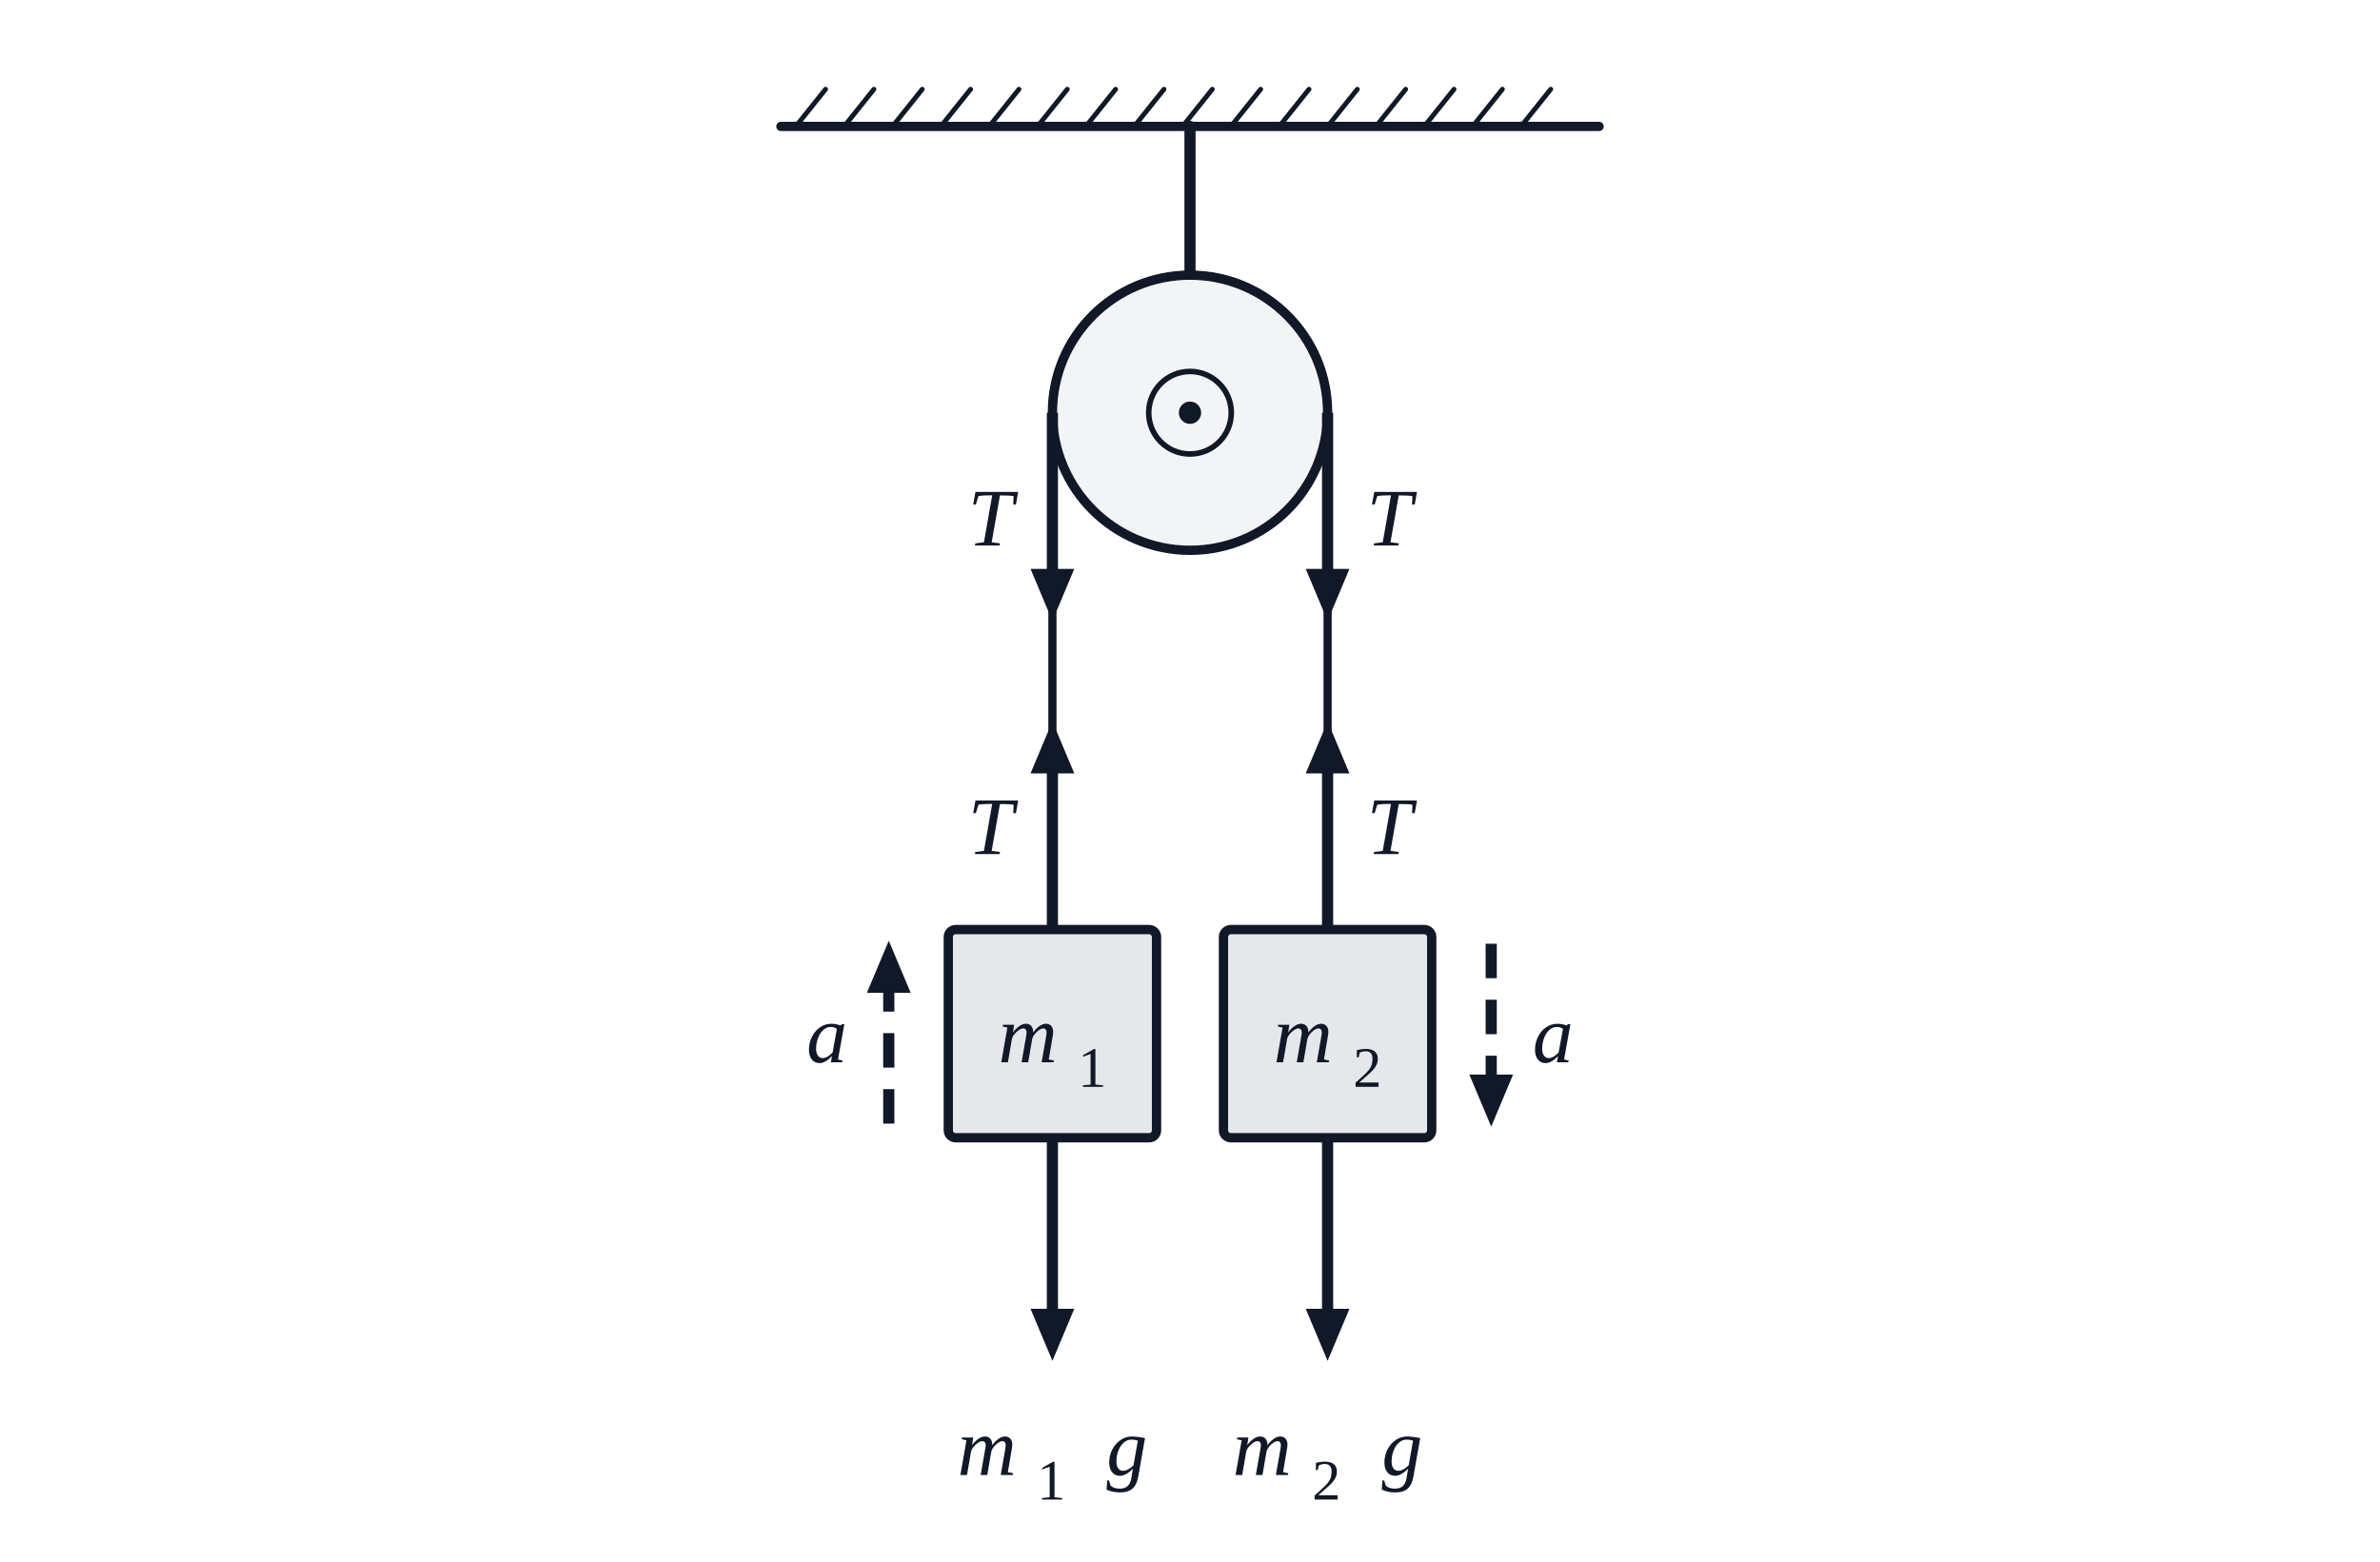
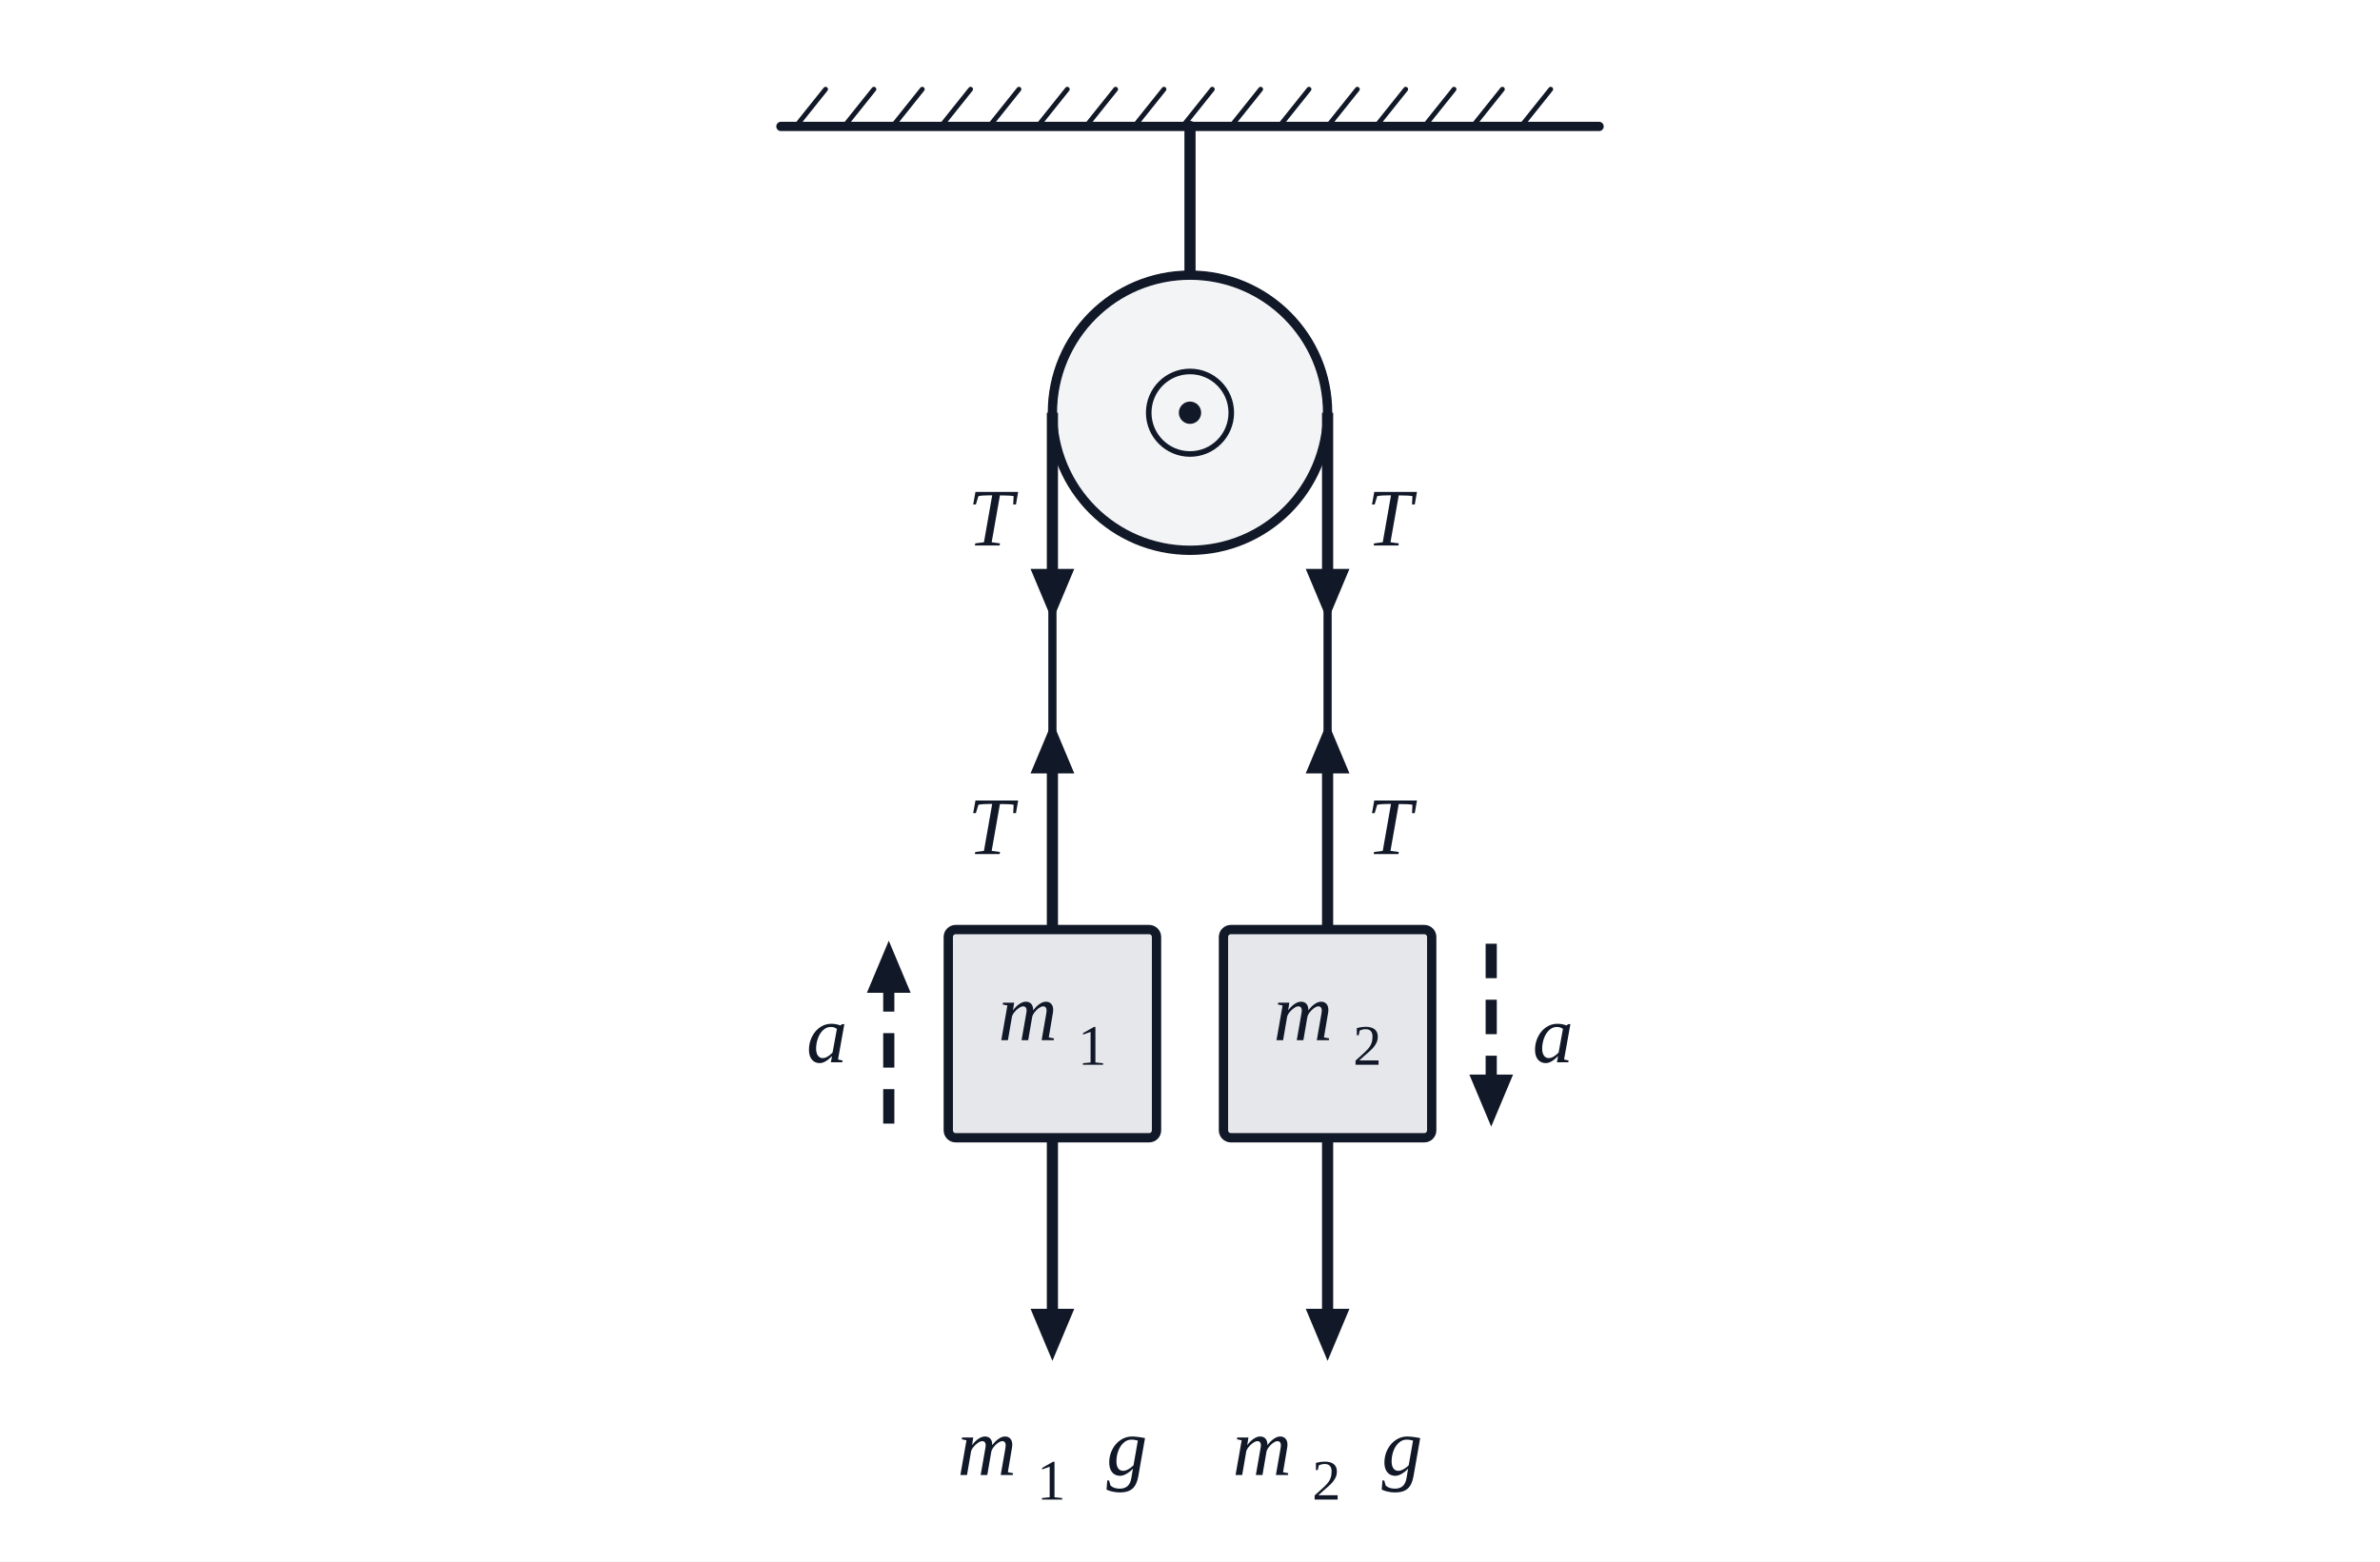
<svg xmlns="http://www.w3.org/2000/svg" viewBox="0 0 640 420" width="640" height="420" role="img" aria-label="An Atwood machine: two objects hanging from a string over a pulley" id="g-pulley">
  <rect class="paper" width="640" height="420" fill="#fff">
</rect>
  <g fill="none" stroke-linecap="round">
    <line x1="210" y1="34" x2="430" y2="34" stroke="#111827" stroke-width="2.5">
</line>
    <line x1="214" y1="34" x2="222" y2="24" stroke="#111827" stroke-width="1.3">
</line>
    <line x1="227" y1="34" x2="235" y2="24" stroke="#111827" stroke-width="1.3">
</line>
    <line x1="240" y1="34" x2="248" y2="24" stroke="#111827" stroke-width="1.3">
</line>
    <line x1="253" y1="34" x2="261" y2="24" stroke="#111827" stroke-width="1.3">
</line>
    <line x1="266" y1="34" x2="274" y2="24" stroke="#111827" stroke-width="1.3">
</line>
    <line x1="279" y1="34" x2="287" y2="24" stroke="#111827" stroke-width="1.3">
</line>
    <line x1="292" y1="34" x2="300" y2="24" stroke="#111827" stroke-width="1.3">
</line>
    <line x1="305" y1="34" x2="313" y2="24" stroke="#111827" stroke-width="1.3">
</line>
    <line x1="318" y1="34" x2="326" y2="24" stroke="#111827" stroke-width="1.3">
</line>
    <line x1="331" y1="34" x2="339" y2="24" stroke="#111827" stroke-width="1.3">
</line>
    <line x1="344" y1="34" x2="352" y2="24" stroke="#111827" stroke-width="1.3">
</line>
    <line x1="357" y1="34" x2="365" y2="24" stroke="#111827" stroke-width="1.3">
</line>
    <line x1="370" y1="34" x2="378" y2="24" stroke="#111827" stroke-width="1.3">
</line>
    <line x1="383" y1="34" x2="391" y2="24" stroke="#111827" stroke-width="1.3">
</line>
    <line x1="396" y1="34" x2="404" y2="24" stroke="#111827" stroke-width="1.3">
</line>
    <line x1="409" y1="34" x2="417" y2="24" stroke="#111827" stroke-width="1.3">
</line>
    <line x1="320" y1="34" x2="320" y2="111" stroke="#111827" stroke-width="3">
</line>
    <polyline points="283,111 283,250" stroke="#111827" stroke-width="2.2" stroke-linejoin="round">
</polyline>
    <polyline points="357,111 357,250" stroke="#111827" stroke-width="2.2" stroke-linejoin="round">
</polyline>
    <circle cx="320" cy="111" r="37" fill="#f3f4f6" stroke="#111827" stroke-width="2.5">
</circle>
    <circle cx="320" cy="111" r="11.1" stroke="#111827" stroke-width="1.5">
</circle>
    <circle cx="320" cy="111" r="3" fill="#111827">
</circle>
    <path d="M283,111 A37,37 0 0 1 357,111" stroke="#111827" stroke-width="2.2">
</path>
    <g transform="translate(283 306) rotate(0)">
      <rect x="-28" y="-56" width="56" height="56" rx="2" fill="#e5e7eb" stroke="#111827" stroke-width="2.5">
</rect>
    </g>
    <g transform="translate(357 306) rotate(0)">
      <rect x="-28" y="-56" width="56" height="56" rx="2" fill="#e5e7eb" stroke="#111827" stroke-width="2.5">
</rect>
    </g>
    <line x1="283" y1="203.8" x2="283" y2="250" stroke="#111827" stroke-width="3" stroke-linecap="butt">
</line>
    <polygon points="283,194 288.88,208 277.12,208" fill="#111827">
</polygon>
    <line x1="283" y1="157.2" x2="283" y2="111" stroke="#111827" stroke-width="3" stroke-linecap="butt">
</line>
    <polygon points="283,167 277.12,153 288.88,153" fill="#111827">
</polygon>
    <line x1="357" y1="203.8" x2="357" y2="250" stroke="#111827" stroke-width="3" stroke-linecap="butt">
</line>
    <polygon points="357,194 362.88,208 351.12,208" fill="#111827">
</polygon>
    <line x1="357" y1="157.2" x2="357" y2="111" stroke="#111827" stroke-width="3" stroke-linecap="butt">
</line>
    <polygon points="357,167 351.12,153 362.88,153" fill="#111827">
</polygon>
    <line x1="283" y1="356.2" x2="283" y2="306" stroke="#111827" stroke-width="3" stroke-linecap="butt">
</line>
    <polygon points="283,366 277.12,352 288.88,352" fill="#111827">
</polygon>
    <line x1="357" y1="356.2" x2="357" y2="306" stroke="#111827" stroke-width="3" stroke-linecap="butt">
</line>
    <polygon points="357,366 351.12,352 362.88,352" fill="#111827">
</polygon>
    <line x1="239" y1="262.8" x2="239" y2="303" stroke="#111827" stroke-width="3" stroke-dasharray="9.27 5.79" stroke-linecap="butt">
</line>
    <polygon points="239,253 244.88,267 233.12,267" fill="#111827">
</polygon>
    <line x1="401" y1="293.2" x2="401" y2="253" stroke="#111827" stroke-width="3" stroke-dasharray="9.27 5.79" stroke-linecap="butt">
</line>
    <polygon points="401,303 395.12,289 406.88,289" fill="#111827">
</polygon>
  </g>
  <text x="266.38" y="229.7" text-anchor="middle" font-family="'Times New Roman', Times, serif" font-size="22" fill="#111827" stroke="#fff" stroke-width="4" stroke-linejoin="round" paint-order="stroke">
    <tspan>
      <tspan font-style="italic">T</tspan>
    </tspan>
  </text>
  <text x="266.38" y="146.7" text-anchor="middle" font-family="'Times New Roman', Times, serif" font-size="22" fill="#111827" stroke="#fff" stroke-width="4" stroke-linejoin="round" paint-order="stroke">
    <tspan>
      <tspan font-style="italic">T</tspan>
    </tspan>
  </text>
  <text x="373.62" y="229.7" text-anchor="middle" font-family="'Times New Roman', Times, serif" font-size="22" fill="#111827" stroke="#fff" stroke-width="4" stroke-linejoin="round" paint-order="stroke">
    <tspan>
      <tspan font-style="italic">T</tspan>
    </tspan>
  </text>
  <text x="373.62" y="146.7" text-anchor="middle" font-family="'Times New Roman', Times, serif" font-size="22" fill="#111827" stroke="#fff" stroke-width="4" stroke-linejoin="round" paint-order="stroke">
    <tspan>
      <tspan font-style="italic">T</tspan>
    </tspan>
  </text>
  <text x="283" y="396.7" text-anchor="middle" font-family="'Times New Roman', Times, serif" font-size="22" fill="#111827" stroke="#fff" stroke-width="4" stroke-linejoin="round" paint-order="stroke">
    <tspan>
      <tspan font-style="italic">m</tspan>
    </tspan>
    <tspan dy="6.6" font-size="15.4">
      <tspan>1</tspan>
    </tspan>
    <tspan dy="-6.6">
      <tspan> </tspan>
      <tspan font-style="italic">g</tspan>
    </tspan>
  </text>
  <text x="357" y="396.7" text-anchor="middle" font-family="'Times New Roman', Times, serif" font-size="22" fill="#111827" stroke="#fff" stroke-width="4" stroke-linejoin="round" paint-order="stroke">
    <tspan>
      <tspan font-style="italic">m</tspan>
    </tspan>
    <tspan dy="6.6" font-size="15.4">
      <tspan>2</tspan>
    </tspan>
    <tspan dy="-6.6">
      <tspan> </tspan>
      <tspan font-style="italic">g</tspan>
    </tspan>
  </text>
  <text x="222.38" y="285.7" text-anchor="middle" font-family="'Times New Roman', Times, serif" font-size="22" fill="#111827" stroke="#fff" stroke-width="4" stroke-linejoin="round" paint-order="stroke">
    <tspan>
      <tspan font-style="italic">a</tspan>
    </tspan>
  </text>
  <text x="417.62" y="285.7" text-anchor="middle" font-family="'Times New Roman', Times, serif" font-size="22" fill="#111827" stroke="#fff" stroke-width="4" stroke-linejoin="round" paint-order="stroke">
    <tspan>
      <tspan font-style="italic">a</tspan>
    </tspan>
  </text>
-   <text x="283" y="285.7" text-anchor="middle" font-family="'Times New Roman', Times, serif" font-size="22" fill="#111827" stroke-linejoin="round" paint-order="stroke">
+   <text x="283" y="279.76" text-anchor="middle" font-family="'Times New Roman', Times, serif" font-size="22" fill="#111827" stroke-linejoin="round" paint-order="stroke">
    <tspan>
      <tspan font-style="italic">m</tspan>
    </tspan>
    <tspan dy="6.6" font-size="15.4">
      <tspan>1</tspan>
    </tspan>
  </text>
-   <text x="357" y="285.7" text-anchor="middle" font-family="'Times New Roman', Times, serif" font-size="22" fill="#111827" stroke-linejoin="round" paint-order="stroke">
+   <text x="357" y="279.76" text-anchor="middle" font-family="'Times New Roman', Times, serif" font-size="22" fill="#111827" stroke-linejoin="round" paint-order="stroke">
    <tspan>
      <tspan font-style="italic">m</tspan>
    </tspan>
    <tspan dy="6.6" font-size="15.4">
      <tspan>2</tspan>
    </tspan>
  </text>
</svg>
